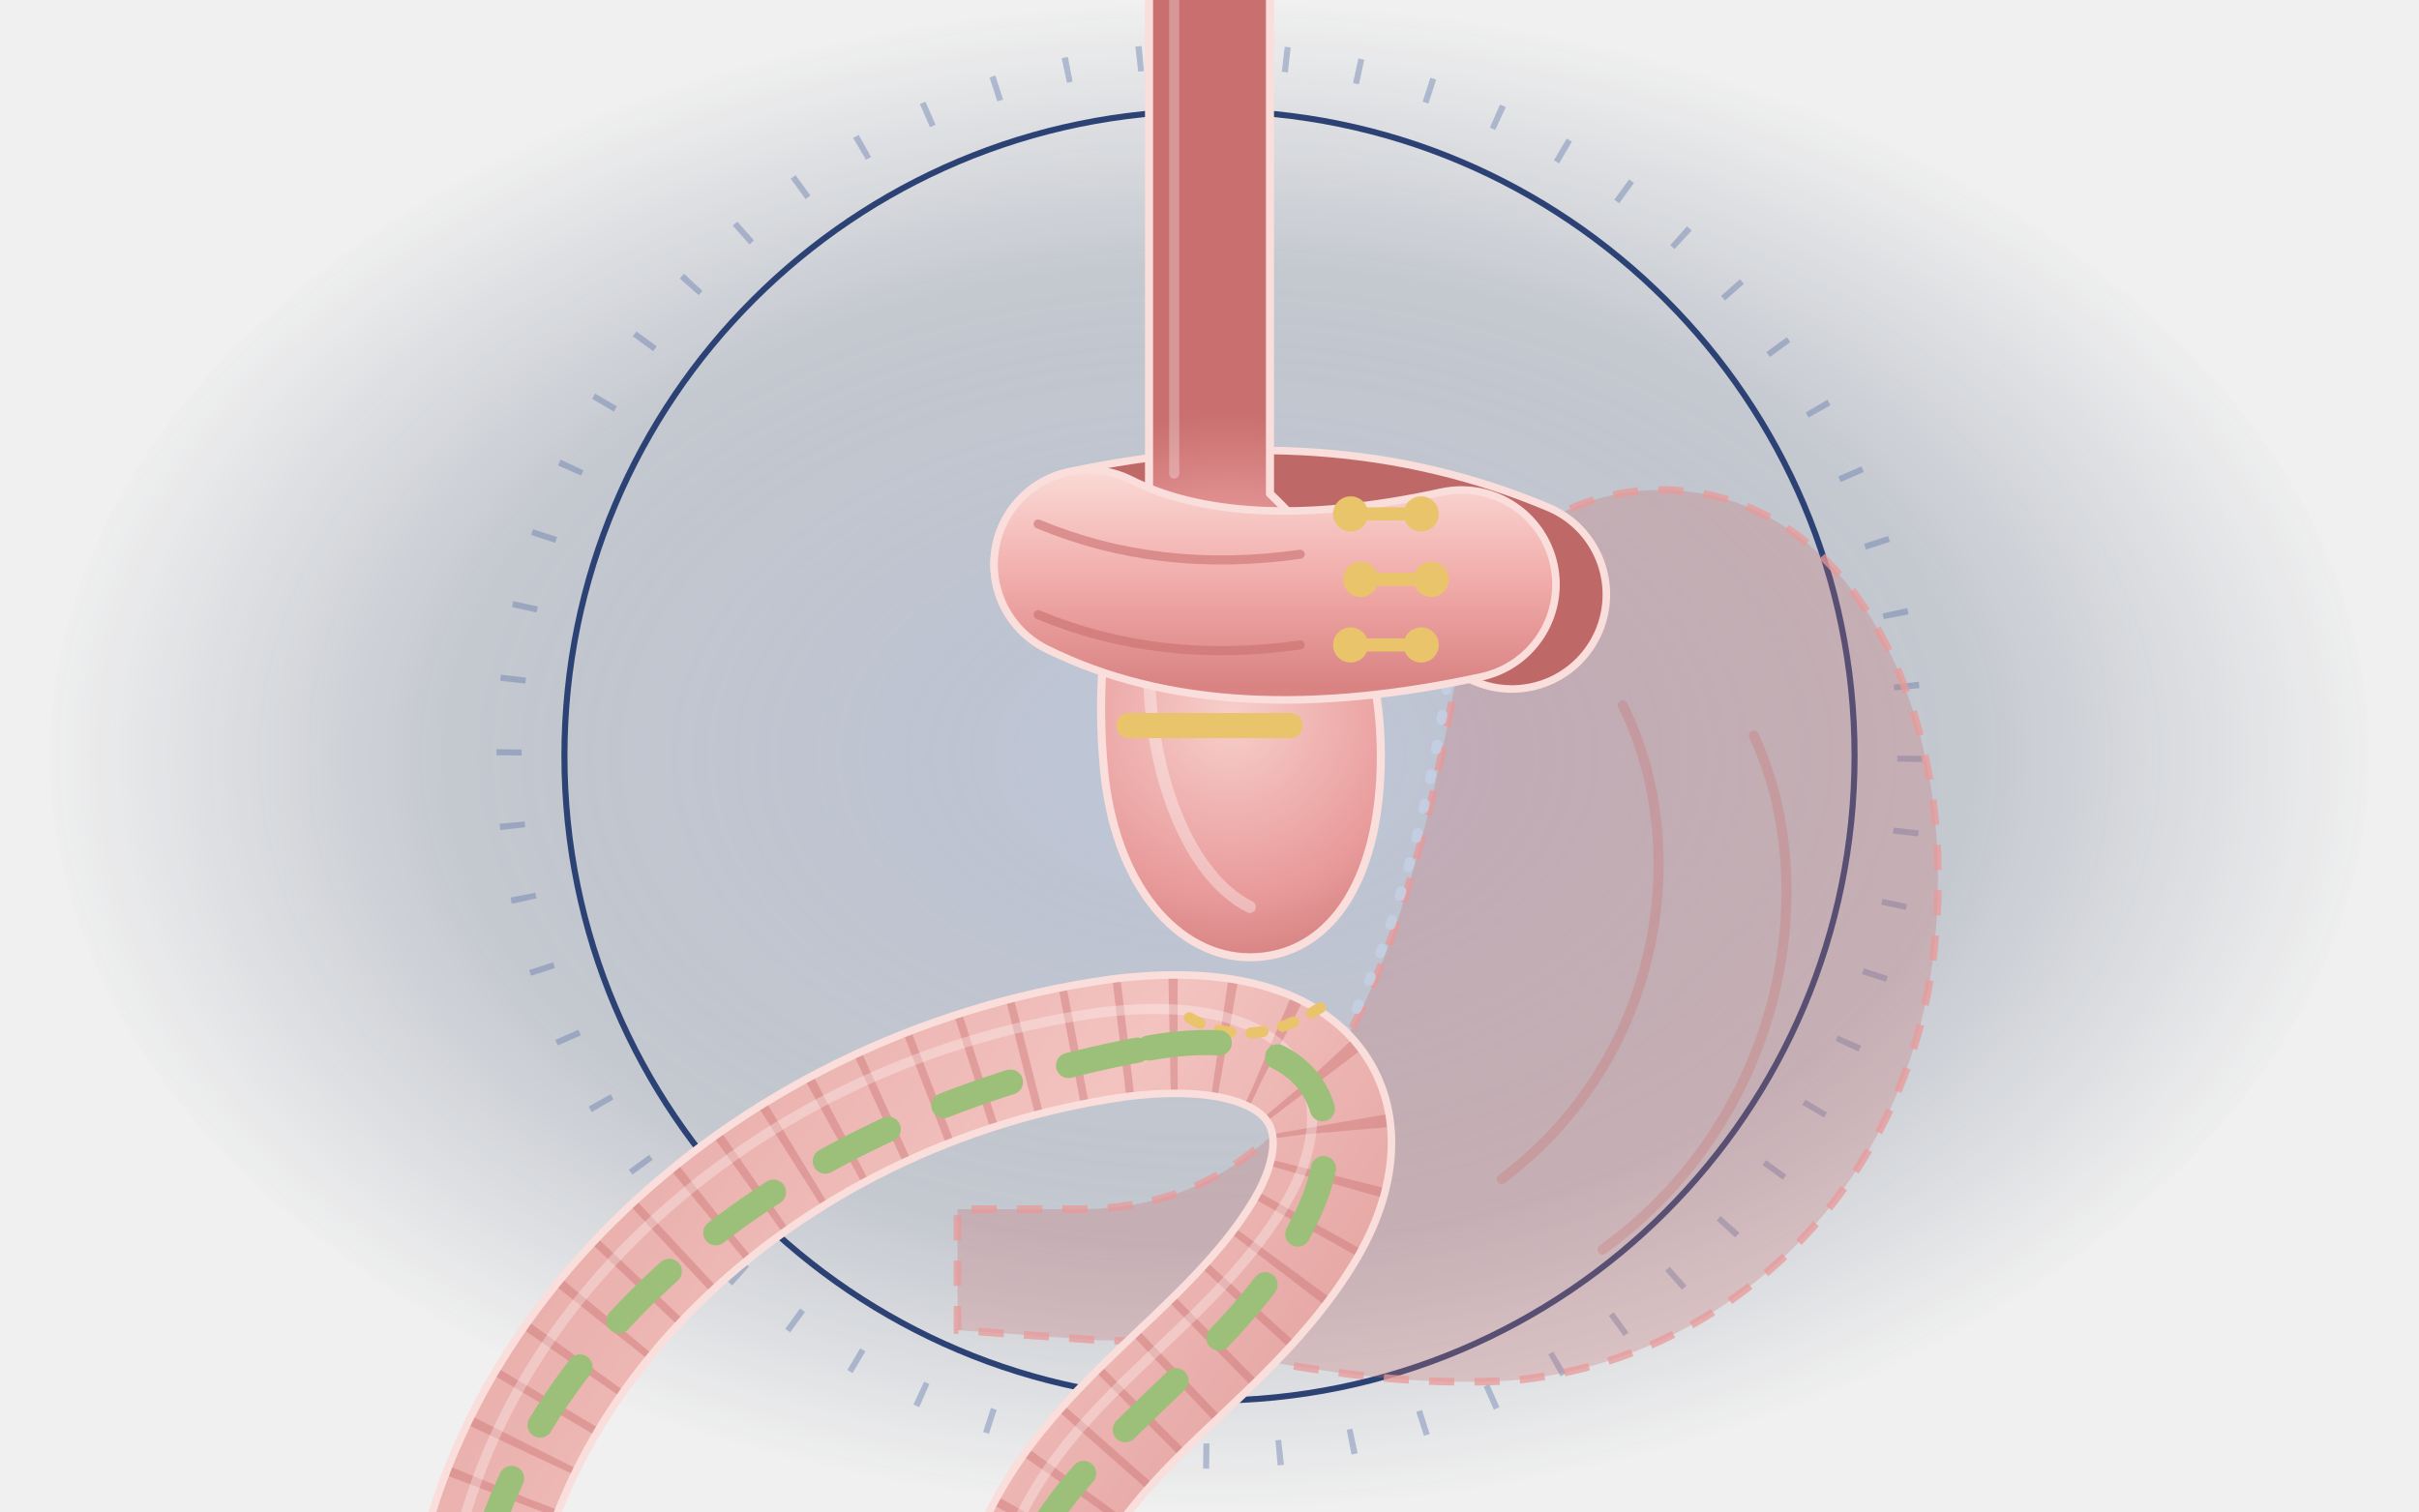
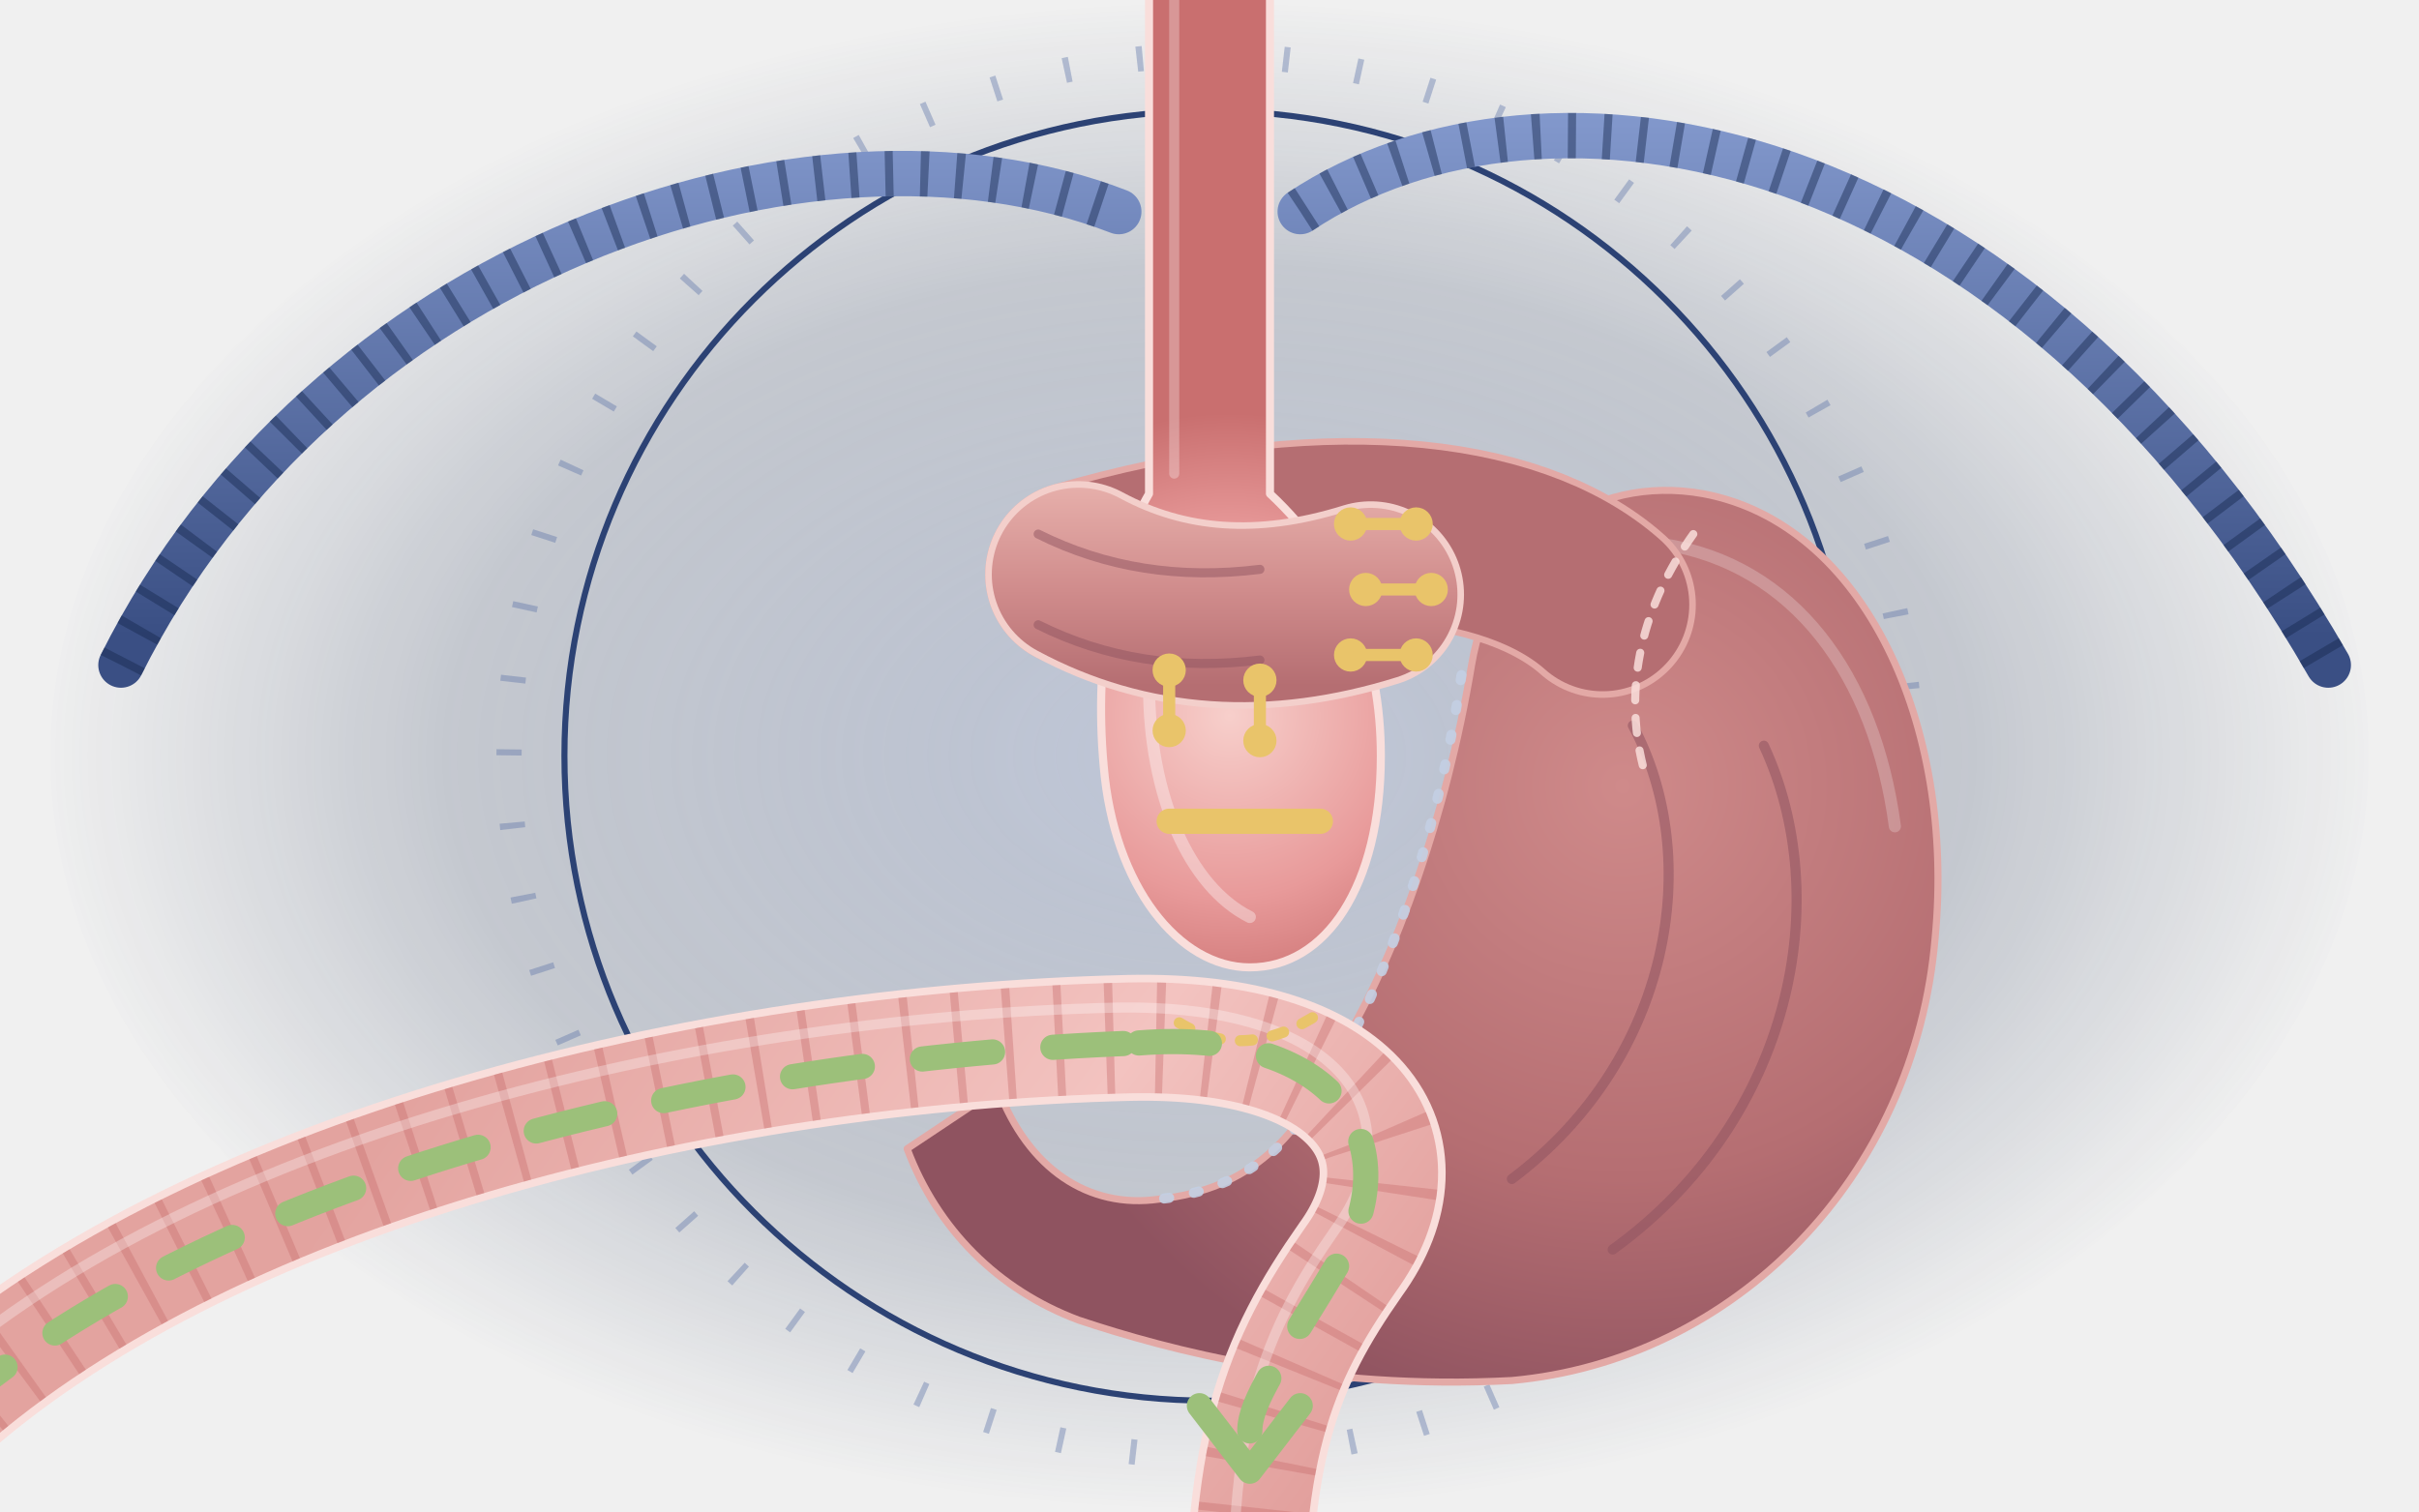
<svg xmlns="http://www.w3.org/2000/svg" viewBox="0 0 480 300" fill="none">
-   <style>.fl{animation:fl 1.4s linear infinite}.upw{animation:upw 8s ease-in-out infinite}.cu{animation:cu 8s ease-in-out infinite}.dw{animation:dw 8s ease-in-out infinite}.sp{transform-origin:240px 108px;animation:sp 8s ease-out infinite}.gl{animation:gl 8s ease-in-out infinite}@keyframes fl{to{stroke-dashoffset:-26}}@keyframes upw{0%{opacity:0}8%,46%{opacity:1}58%,100%{opacity:0}}@keyframes gl{0%{opacity:0}10%,46%{opacity:.55}58%,100%{opacity:0}}@keyframes cu{0%,40%{opacity:0}52%,94%{opacity:1}100%{opacity:0}}@keyframes dw{0%,52%{opacity:0}64%,94%{opacity:1}100%{opacity:0}}@keyframes sp{0%,50%{opacity:0;transform:scale(.3)}58%,94%{opacity:1;transform:none}100%{opacity:0}}@media (prefers-reduced-motion:reduce){*{animation:none!important}}</style>
+   <style>.fl{animation:fl 1.4s linear infinite}.upw{animation:upw 8s ease-in-out infinite}.cu{animation:cu 8s ease-in-out infinite}.dw{animation:dw 8s ease-in-out infinite}.sp{transform-origin:246px 127px;animation:sp 8s ease-out infinite}.gl{animation:gl 8s ease-in-out infinite}@keyframes fl{to{stroke-dashoffset:-26}}@keyframes upw{0%{opacity:0}8%,44%{opacity:1}54%,100%{opacity:0}}@keyframes gl{0%{opacity:0}10%,44%{opacity:.55}54%,100%{opacity:0}}@keyframes cu{0%,40%{opacity:0}52%,94%{opacity:1}100%{opacity:0}}@keyframes dw{0%,52%{opacity:0}64%,94%{opacity:1}100%{opacity:0}}@keyframes sp{0%,50%{opacity:0;transform:scale(.3)}58%,94%{opacity:1;transform:none}100%{opacity:0}}@media (prefers-reduced-motion:reduce){*{animation:none!important}}</style>
  <defs>
    <radialGradient id="bg" cx="50%" cy="50%" r="50%">
      <stop offset="0" stop-color="#5d74a8" stop-opacity=".34" />
      <stop offset=".65" stop-color="#16294d" stop-opacity=".2" />
      <stop offset="1" stop-color="#16294d" stop-opacity="0" />
    </radialGradient>
-     <radialGradient id="og" gradientUnits="userSpaceOnUse" cx="262" cy="128" r="150">
-       <stop offset="0" stop-color="#f7cfcb" />
-       <stop offset=".55" stop-color="#e89a9a" />
-       <stop offset="1" stop-color="#c96f6f" />
-     </radialGradient>
-     <linearGradient id="dg" gradientUnits="userSpaceOnUse" x1="0" y1="20" x2="0" y2="150">
+     <linearGradient id="dg" gradientUnits="userSpaceOnUse" x1="0" y1="-30" x2="0" y2="90">
      <stop offset="0" stop-color="#8ea4d8" />
      <stop offset="1" stop-color="#3a4f84" />
    </linearGradient>
-     <filter id="bl" x="-60%" y="-60%" width="220%" height="220%">
-       <feGaussianBlur stdDeviation="10" />
-     </filter>
    <radialGradient id="og2" gradientUnits="userSpaceOnUse" cx="244" cy="106" r="60">
      <stop offset="0" stop-color="#f7cfcb" />
      <stop offset=".6" stop-color="#e89a9a" />
      <stop offset="1" stop-color="#c96f6f" />
+     </radialGradient>
+     <radialGradient id="ex" gradientUnits="userSpaceOnUse" cx="322" cy="120" r="130">
+       <stop offset="0" stop-color="#cf8a8a" />
+       <stop offset=".6" stop-color="#b56e72" />
+       <stop offset="1" stop-color="#8f5360" />
    </radialGradient>
    <linearGradient id="lg" gradientUnits="userSpaceOnUse" x1="90" y1="170" x2="270" y2="300">
      <stop offset="0" stop-color="#e3a39f" />
      <stop offset=".5" stop-color="#f3c3c0" />
      <stop offset="1" stop-color="#dc9390" />
    </linearGradient>
-     <linearGradient id="cf" gradientUnits="userSpaceOnUse" x1="0" y1="56" x2="0" y2="100">
-       <stop offset="0" stop-color="#fbdcd8" />
-       <stop offset=".55" stop-color="#f0aaa8" />
-       <stop offset="1" stop-color="#d98383" />
+     <linearGradient id="cf" gradientUnits="userSpaceOnUse" x1="0" y1="58" x2="0" y2="100">
+       <stop offset="0" stop-color="#e9b3ae" />
+       <stop offset=".55" stop-color="#d08c8c" />
+       <stop offset="1" stop-color="#b56e72" />
    </linearGradient>
-     <linearGradient id="bi" x1="0" y1="1" x2="0" y2="0">
-       <stop offset="0" stop-color="#6f8f4a" />
-       <stop offset="1" stop-color="#b7d78f" />
-     </linearGradient>
+     <filter id="bl" x="-60%" y="-60%" width="220%" height="220%">
+       <feGaussianBlur stdDeviation="10" />
+     </filter>
  </defs>
  <ellipse cx="240" cy="150" rx="230" ry="150" fill="url(#bg)" />
  <circle cx="240" cy="150" r="128" stroke="#2c4274" stroke-width="1.2" />
  <circle cx="240" cy="150" r="139" stroke="#5d74a8" stroke-width="5" stroke-dasharray="1.2 13.36" opacity=".4" />
  <g transform="translate(0 36)">
    <ellipse class="gl" cx="240" cy="30" rx="30" ry="62" fill="#9cc07a" filter="url(#bl)" opacity="0" />
-     <path d="M290 92C294 70 316 58 338 62C370 68 388 108 384 150C380 198 344 234 300 238C266 240 240 230 218 230L190 228L190 204L214 204C238 204 254 192 266 172C277 154 285 124 290 92Z" fill="#c96f6f" fill-opacity=".28" stroke="#e89a9a" stroke-width="1.5" stroke-dasharray="5 4" stroke-opacity=".75" />
-     <g stroke="#c96f6f" stroke-width="2" stroke-linecap="round" opacity=".3">
-       <path d="M348 110C362 140 354 186 318 212" />
-       <path d="M322 104C336 132 330 174 298 198" />
+     <path d="M24 96C64 16 160 -18 222 6" stroke="url(#dg)" stroke-width="9" stroke-linecap="round" />
+     <path d="M24 96C64 16 160 -18 222 6" stroke="#16294d" stroke-width="9" stroke-dasharray="1.6 5.4" opacity=".45" />
+     <path d="M258 6C306 -26 400 -12 462 96" stroke="url(#dg)" stroke-width="9" stroke-linecap="round" />
+     <path d="M258 6C306 -26 400 -12 462 96" stroke="#16294d" stroke-width="9" stroke-dasharray="1.6 5.4" opacity=".45" />
+     <path d="M292 96C296 72 316 58 338 62C370 68 388 108 384 150C380 198 344 234 300 238C262 240 232 232 214 226C198 220 186 208 180 192L198 180C204 196 216 204 230 202C248 200 258 190 266 172C277 154 287 126 292 96Z" fill="url(#ex)" stroke="#e3a9a6" stroke-width="1.4" stroke-linejoin="round" />
+     <g stroke="#8f5360" stroke-width="2" stroke-linecap="round" opacity=".55">
+       <path d="M350 112C364 142 356 186 320 212" />
+       <path d="M324 108C338 134 332 174 300 198" />
    </g>
-     <path d="M288 94C284 124 276 154 264 174" stroke="#c3cfe3" stroke-width="2" stroke-dasharray="1 5" stroke-linecap="round" opacity=".9" />
-     <path d="M92 300C92 236 150 180 222 170C262 165 272 186 259 208C240 240 200 252 200 300" stroke="#f9dedb" stroke-width="25" stroke-linecap="round" />
-     <path d="M92 300C92 236 150 180 222 170C262 165 272 186 259 208C240 240 200 252 200 300" stroke="url(#lg)" stroke-width="22" stroke-linecap="round" />
-     <path d="M92 300C92 236 150 180 222 170C262 165 272 186 259 208C240 240 200 252 200 300" stroke="#c96f6f" stroke-width="22" stroke-dasharray="1.6 8.4" opacity=".4" />
-     <path d="M92 300C92 236 150 180 222 170C262 165 272 186 259 208C240 240 200 252 200 300" stroke="#fff" stroke-width="2" opacity=".3" transform="translate(-4 -5)" />
+     <path d="M330 72C356 76 372 98 376 128" stroke="#fff" stroke-width="2.4" stroke-linecap="round" opacity=".22" />
+     <path d="M290 98C286 126 277 154 266 174C258 190 248 200 230 202" stroke="#c3cfe3" stroke-width="2" stroke-dasharray="1 5" stroke-linecap="round" opacity=".9" />
    <g class="cu">
-       <path d="M300 82Q262 66 216 76" stroke="#f9dedb" stroke-width="39" stroke-linecap="round" />
-       <path d="M300 82Q262 66 216 76" stroke="#bf6868" stroke-width="36" stroke-linecap="round" />
+       <path d="M318 84C300 68 262 64 214 78" stroke="#e3a9a6" stroke-width="37" stroke-linecap="round" />
+       <path d="M318 84C300 68 262 64 214 78" stroke="#b56e72" stroke-width="34.4" stroke-linecap="round" />
+       <path d="M336 70C326 84 322 100 326 116" stroke="#f9dedb" stroke-width="1.6" stroke-dasharray="3 3.5" stroke-linecap="round" opacity=".85" />
    </g>
-     <path d="M228 -40L228 62C221 74 217 94 219 116C221 140 234 154 248 154C263 154 274 140 274 114C274 94 267 76 252 62L252 -40Z" fill="url(#og2)" stroke="#f9dedb" stroke-width="1.6" stroke-linejoin="round" />
+     <path d="M-14 246C40 196 140 172 224 170C270 169 284 192 268 214C254 234 246 252 248 300" stroke="#f9dedb" stroke-width="25" stroke-linecap="round" />
+     <path d="M-14 246C40 196 140 172 224 170C270 169 284 192 268 214C254 234 246 252 248 300" stroke="url(#lg)" stroke-width="22" stroke-linecap="round" />
+     <path d="M-14 246C40 196 140 172 224 170C270 169 284 192 268 214C254 234 246 252 248 300" stroke="#c96f6f" stroke-width="22" stroke-dasharray="1.6 8.4" opacity=".4" />
+     <path d="M-14 246C40 196 140 172 224 170C270 169 284 192 268 214C254 234 246 252 248 300" stroke="#fff" stroke-width="2" opacity=".3" transform="translate(-3 -6)" />
+     <path d="M228 -40L228 62C221 74 217 94 219 116C221 140 234 156 248 156C263 156 274 140 274 114C274 94 267 76 252 62L252 -40Z" fill="url(#og2)" stroke="#f9dedb" stroke-width="1.6" stroke-linejoin="round" />
    <path d="M233 -40V58" stroke="#fff" stroke-width="2" stroke-linecap="round" opacity=".28" />
-     <path d="M228 96C228 118 236 138 248 144" stroke="#fff" stroke-width="2.4" stroke-linecap="round" opacity=".35" />
-     <path d="M236 166q12 7 26-2" stroke="#e9c46a" stroke-width="2.2" stroke-dasharray="2.4 4" stroke-linecap="round" />
+     <path d="M228 100C228 122 236 140 248 146" stroke="#fff" stroke-width="2.4" stroke-linecap="round" opacity=".35" />
+     <path d="M234 167q13 8 28-2" stroke="#e9c46a" stroke-width="2.2" stroke-dasharray="2.4 4" stroke-linecap="round" />
    <g class="cu">
-       <path d="M216 76Q244 90 290 80" stroke="#f9dedb" stroke-width="39" stroke-linecap="round" />
-       <path d="M216 76Q244 90 290 80" stroke="url(#cf)" stroke-width="36" stroke-linecap="round" />
-       <g stroke="#c96f6f" stroke-width="1.8" stroke-linecap="round" opacity=".6">
-         <path d="M206 68Q230 78 258 74" />
-         <path d="M206 86Q230 96 258 92" />
+       <path d="M214 78Q240 92 272 82" stroke="#f3cfcb" stroke-width="37" stroke-linecap="round" />
+       <path d="M214 78Q240 92 272 82" stroke="url(#cf)" stroke-width="34.4" stroke-linecap="round" />
+       <g stroke="#8f5360" stroke-width="1.8" stroke-linecap="round" opacity=".5">
+         <path d="M206 70Q226 80 250 77" />
+         <path d="M206 88Q226 98 250 95" />
      </g>
-       <g stroke="#e9c46a" stroke-width="2.6" stroke-linecap="round" fill="#e9c46a">
-         <path d="M268 66h14M270 79h14M268 92h14" />
-         <circle cx="268" cy="66" r="2.2" />
-         <circle cx="282" cy="66" r="2.2" />
-         <circle cx="270" cy="79" r="2.2" />
-         <circle cx="284" cy="79" r="2.2" />
-         <circle cx="268" cy="92" r="2.2" />
-         <circle cx="282" cy="92" r="2.2" />
+       <g stroke="#e9c46a" stroke-width="2.4" stroke-linecap="round" fill="#e9c46a">
+         <path d="M268 68h13M271 81h13M268 94h13M232 97v12M250 99v12" />
+         <circle cx="268" cy="68" r="2.1" />
+         <circle cx="281" cy="68" r="2.1" />
+         <circle cx="271" cy="81" r="2.1" />
+         <circle cx="284" cy="81" r="2.1" />
+         <circle cx="268" cy="94" r="2.1" />
+         <circle cx="281" cy="94" r="2.1" />
+         <circle cx="232" cy="97" r="2.1" />
+         <circle cx="232" cy="109" r="2.1" />
+         <circle cx="250" cy="99" r="2.1" />
+         <circle cx="250" cy="111" r="2.1" />
      </g>
    </g>
    <g stroke-linecap="round" stroke-linejoin="round">
-       <path class="fl" d="M92 296C94 238 150 186 228 172" stroke="#9cc07a" stroke-width="5" stroke-dasharray="14 12" />
+       <path class="fl" d="M-10 244C44 198 140 174 226 171" stroke="#9cc07a" stroke-width="5" stroke-dasharray="14 12" />
      <g class="upw" opacity="0">
-         <path class="fl" d="M228 172C240 164 240 130 240 -6" stroke="#b7d78f" stroke-width="5" stroke-dasharray="14 12" />
+         <path class="fl" d="M226 171C240 164 240 130 240 -6" stroke="#b7d78f" stroke-width="5" stroke-dasharray="14 12" />
        <path d="M230 0l10-13 10 13" stroke="#b7d78f" stroke-width="5" />
      </g>
      <g class="dw">
-         <path class="fl" d="M228 172C262 166 270 186 258 208C244 236 206 254 201 282" stroke="#9cc07a" stroke-width="5" stroke-dasharray="14 12" />
-         <path d="M191 276l10 13 10-13" stroke="#9cc07a" stroke-width="5" />
+         <path class="fl" d="M226 171C264 168 280 190 266 214C254 234 248 242 248 248" stroke="#9cc07a" stroke-width="5" stroke-dasharray="14 12" />
+         <path d="M238 243l10 13 10-13" stroke="#9cc07a" stroke-width="5" />
      </g>
      <g class="sp">
-         <path d="M224 108h32" stroke="#e9c46a" stroke-width="5" />
+         <path d="M232 127h30" stroke="#e9c46a" stroke-width="5" />
      </g>
    </g>
  </g>
</svg>
